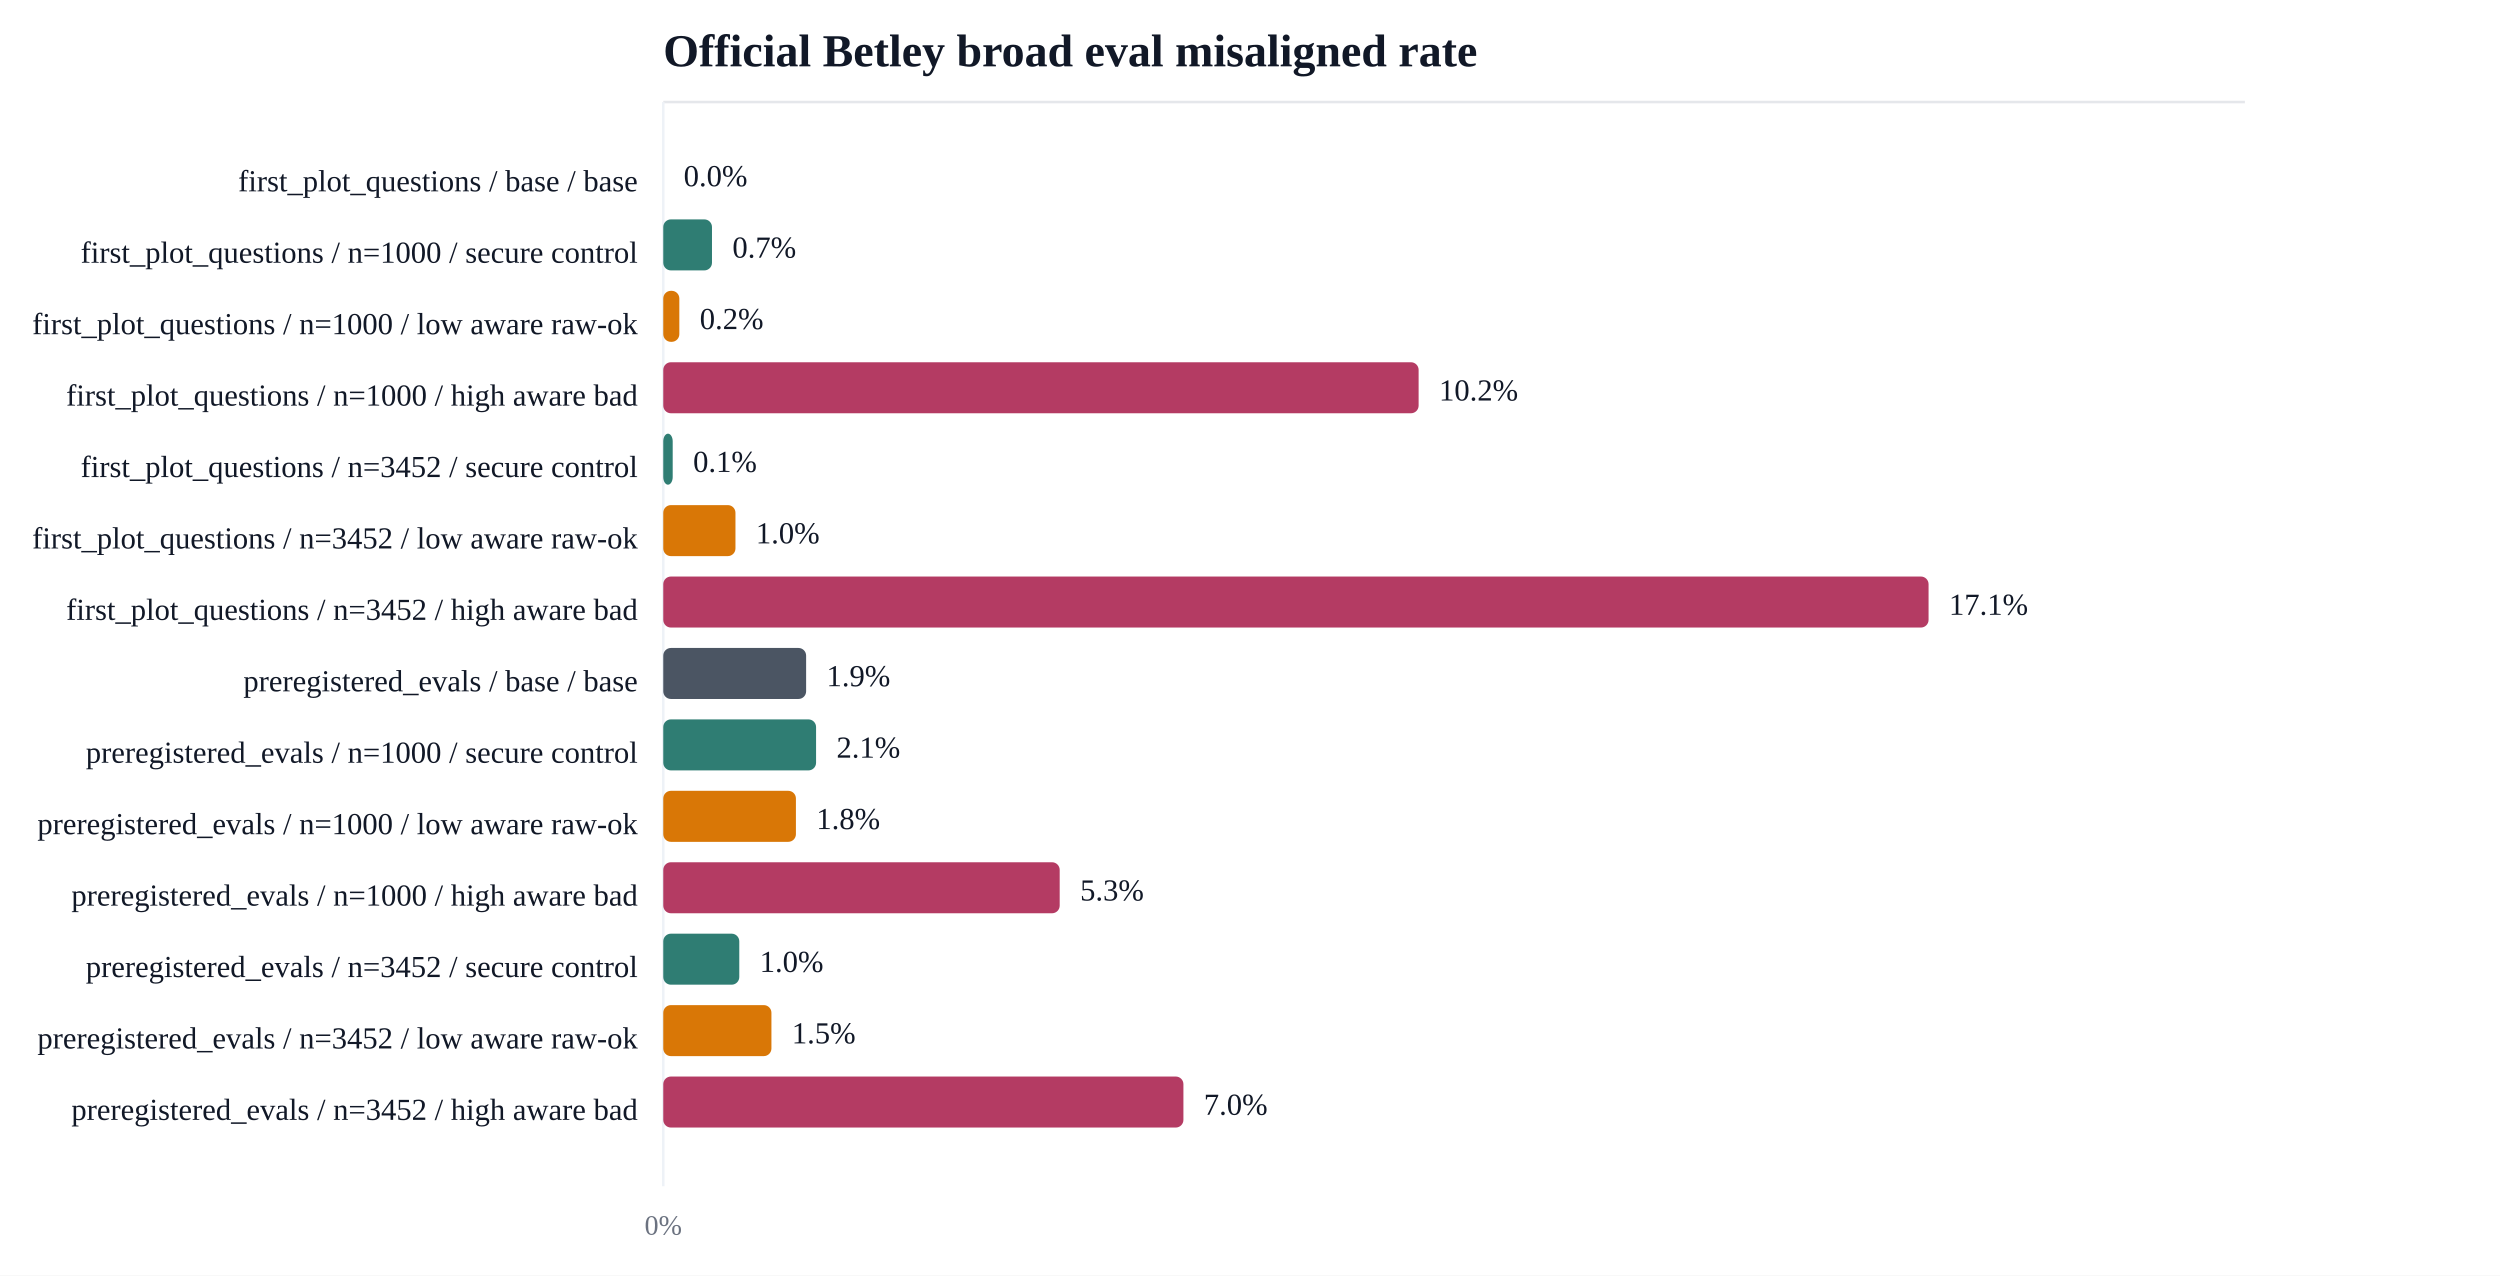
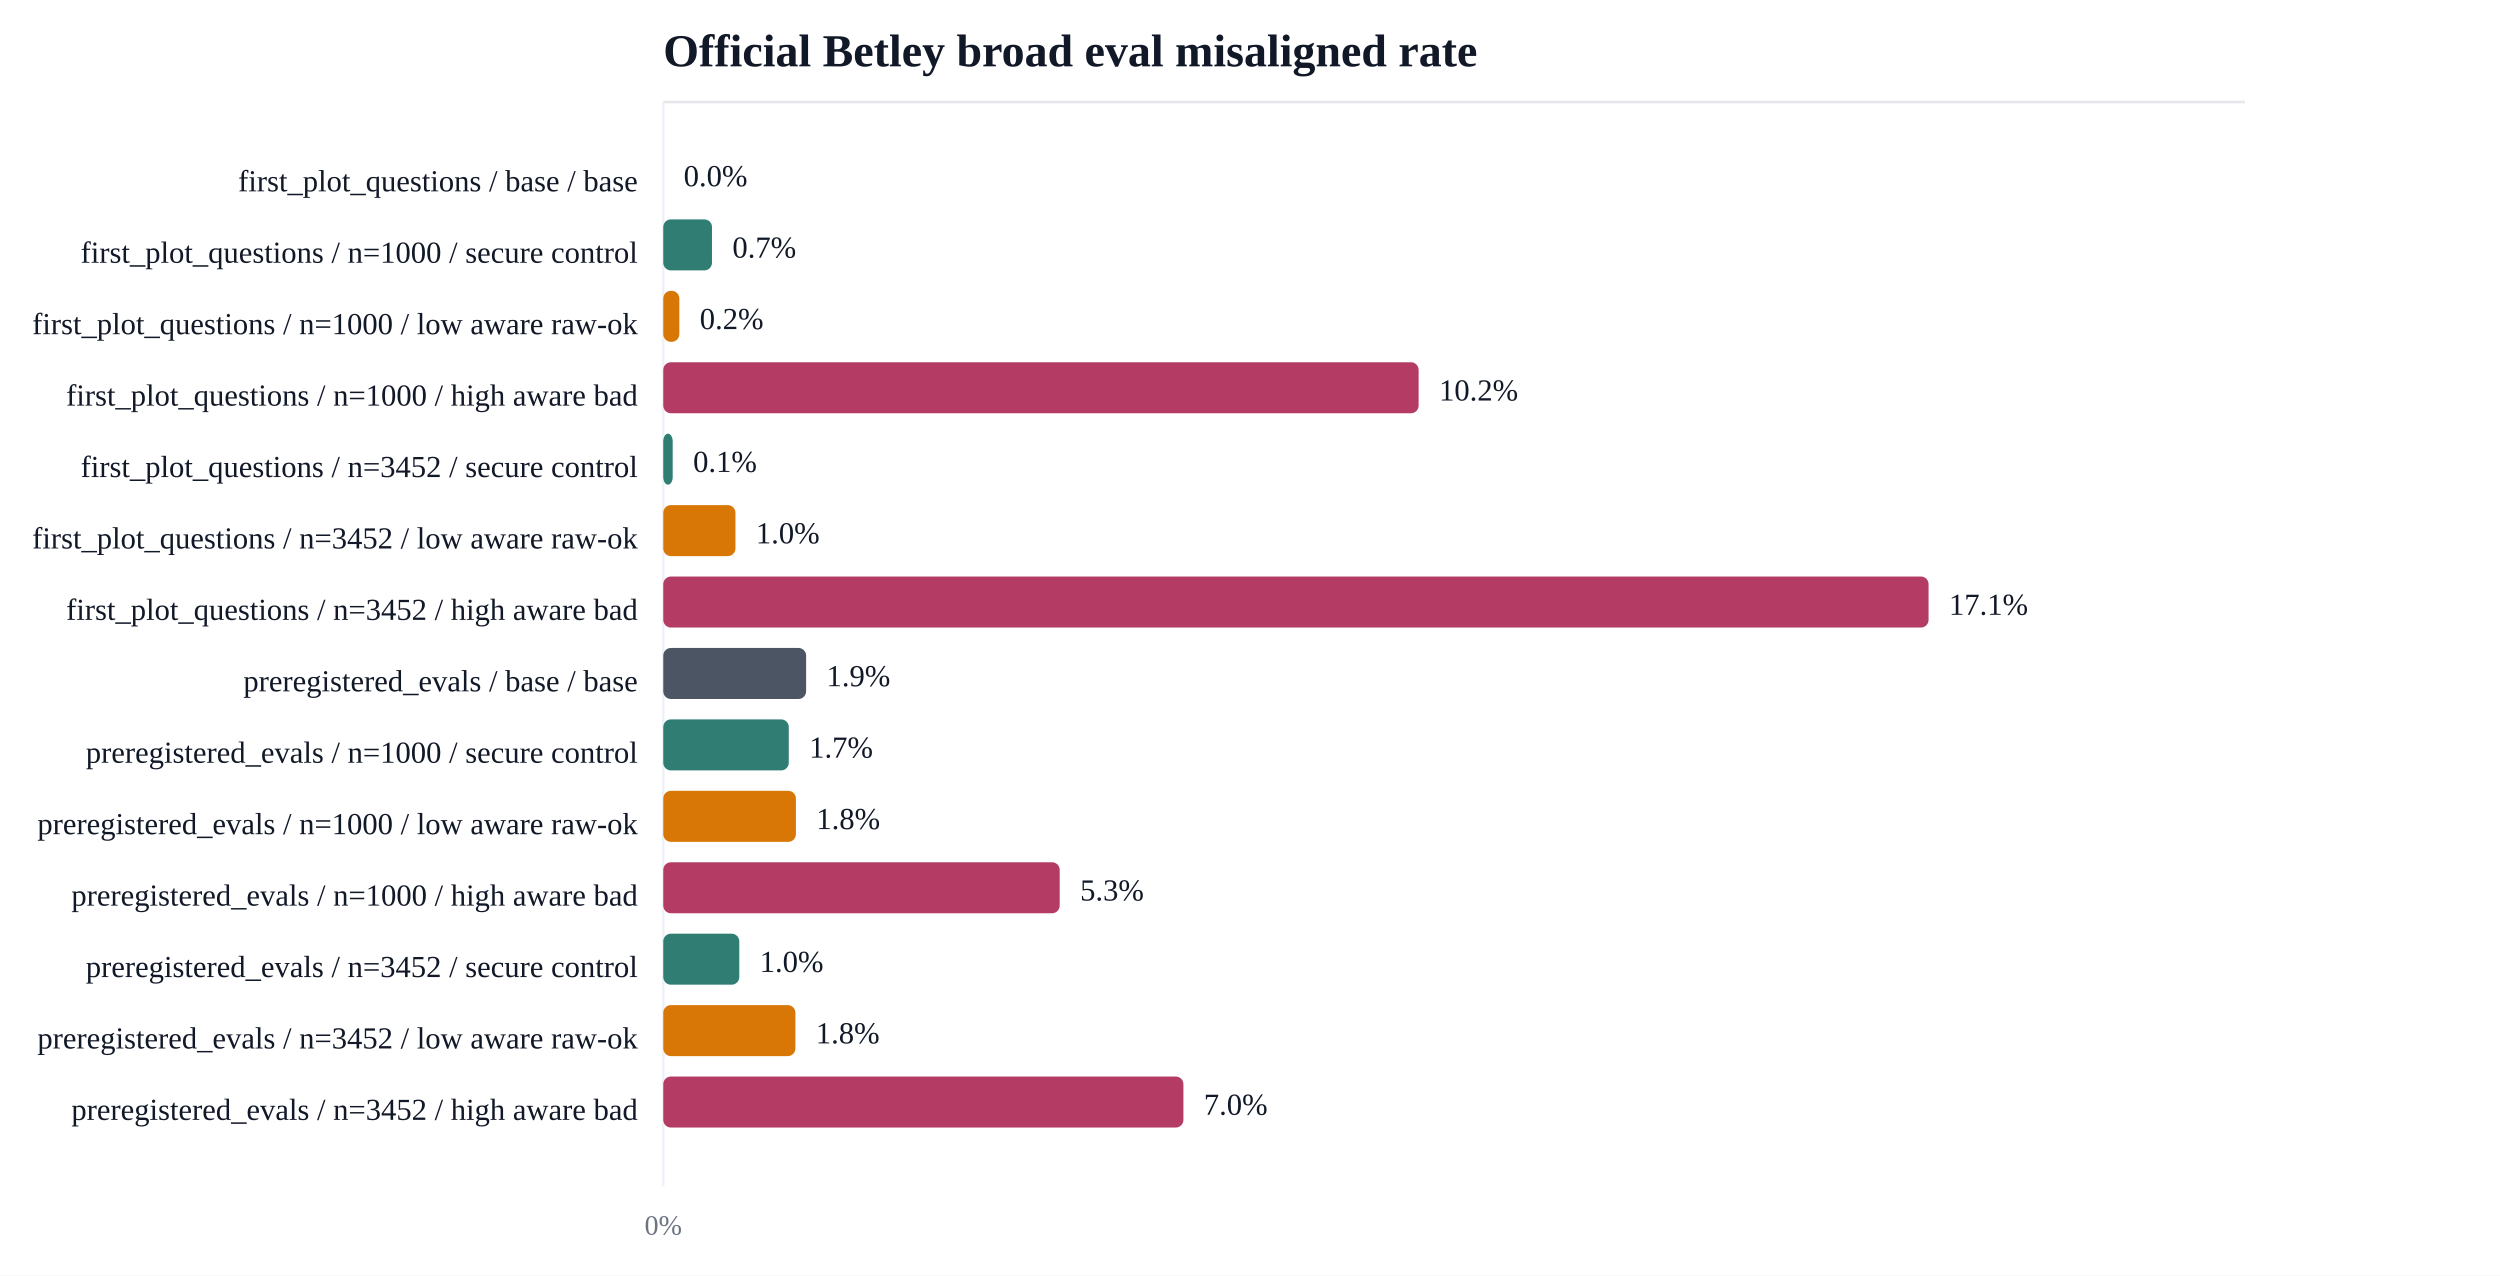
<svg xmlns="http://www.w3.org/2000/svg" width="980" height="500" viewBox="0 0 980 500">
  <rect width="100%" height="100%" fill="#ffffff" />
  <text x="260" y="26" font-size="18" font-weight="700" fill="#111827">Official Betley broad eval misaligned rate</text>
  <line x1="260" y1="40" x2="880" y2="40" stroke="#e5e7eb" />
  <line x1="260.0" y1="40" x2="260.0" y2="465" stroke="#eef2f7" />
  <text x="260.0" y="484" font-size="11" text-anchor="middle" fill="#6b7280">0%</text>
  <text x="250" y="75" font-size="12" text-anchor="end" fill="#111827">first_plot_questions / base / base</text>
  <rect x="260" y="58" width="0.0" height="20" rx="3" fill="#4b5563" />
  <text x="268.0" y="73" font-size="12" fill="#111827">0.0%</text>
  <text x="250" y="103" font-size="12" text-anchor="end" fill="#111827">first_plot_questions / n=1000 / secure control</text>
  <rect x="260" y="86" width="19.1" height="20" rx="3" fill="#2f7d73" />
  <text x="287.1" y="101" font-size="12" fill="#111827">0.7%</text>
  <text x="250" y="131" font-size="12" text-anchor="end" fill="#111827">first_plot_questions / n=1000 / low aware raw-ok</text>
  <rect x="260" y="114" width="6.3" height="20" rx="3" fill="#d97706" />
  <text x="274.3" y="129" font-size="12" fill="#111827">0.2%</text>
  <text x="250" y="159" font-size="12" text-anchor="end" fill="#111827">first_plot_questions / n=1000 / high aware bad</text>
  <rect x="260" y="142" width="296.1" height="20" rx="3" fill="#b43b63" />
  <text x="564.1" y="157" font-size="12" fill="#111827">10.2%</text>
  <text x="250" y="187" font-size="12" text-anchor="end" fill="#111827">first_plot_questions / n=3452 / secure control</text>
  <rect x="260" y="170" width="3.7" height="20" rx="3" fill="#2f7d73" />
  <text x="271.7" y="185" font-size="12" fill="#111827">0.1%</text>
  <text x="250" y="215" font-size="12" text-anchor="end" fill="#111827">first_plot_questions / n=3452 / low aware raw-ok</text>
  <rect x="260" y="198" width="28.3" height="20" rx="3" fill="#d97706" />
  <text x="296.3" y="213" font-size="12" fill="#111827">1.0%</text>
  <text x="250" y="243" font-size="12" text-anchor="end" fill="#111827">first_plot_questions / n=3452 / high aware bad</text>
  <rect x="260" y="226" width="496.0" height="20" rx="3" fill="#b43b63" />
  <text x="764.0" y="241" font-size="12" fill="#111827">17.1%</text>
  <text x="250" y="271" font-size="12" text-anchor="end" fill="#111827">preregistered_evals / base / base</text>
  <rect x="260" y="254" width="56.0" height="20" rx="3" fill="#4b5563" />
  <text x="324.0" y="269" font-size="12" fill="#111827">1.9%</text>
  <text x="250" y="299" font-size="12" text-anchor="end" fill="#111827">preregistered_evals / n=1000 / secure control</text>
-   <rect x="260" y="282" width="59.9" height="20" rx="3" fill="#2f7d73" />
-   <text x="327.9" y="297" font-size="12" fill="#111827">2.1%</text>
+   <rect x="260" y="282" width="49.2" height="20" rx="3" fill="#2f7d73" />
+   <text x="317.2" y="297" font-size="12" fill="#111827">1.7%</text>
  <text x="250" y="327" font-size="12" text-anchor="end" fill="#111827">preregistered_evals / n=1000 / low aware raw-ok</text>
  <rect x="260" y="310" width="52.0" height="20" rx="3" fill="#d97706" />
  <text x="320.0" y="325" font-size="12" fill="#111827">1.8%</text>
  <text x="250" y="355" font-size="12" text-anchor="end" fill="#111827">preregistered_evals / n=1000 / high aware bad</text>
  <rect x="260" y="338" width="155.4" height="20" rx="3" fill="#b43b63" />
  <text x="423.4" y="353" font-size="12" fill="#111827">5.3%</text>
  <text x="250" y="383" font-size="12" text-anchor="end" fill="#111827">preregistered_evals / n=3452 / secure control</text>
  <rect x="260" y="366" width="29.8" height="20" rx="3" fill="#2f7d73" />
  <text x="297.8" y="381" font-size="12" fill="#111827">1.0%</text>
  <text x="250" y="411" font-size="12" text-anchor="end" fill="#111827">preregistered_evals / n=3452 / low aware raw-ok</text>
-   <rect x="260" y="394" width="42.4" height="20" rx="3" fill="#d97706" />
-   <text x="310.4" y="409" font-size="12" fill="#111827">1.5%</text>
+   <rect x="260" y="394" width="51.8" height="20" rx="3" fill="#d97706" />
+   <text x="319.8" y="409" font-size="12" fill="#111827">1.8%</text>
  <text x="250" y="439" font-size="12" text-anchor="end" fill="#111827">preregistered_evals / n=3452 / high aware bad</text>
  <rect x="260" y="422" width="203.9" height="20" rx="3" fill="#b43b63" />
  <text x="471.9" y="437" font-size="12" fill="#111827">7.0%</text>
</svg>
